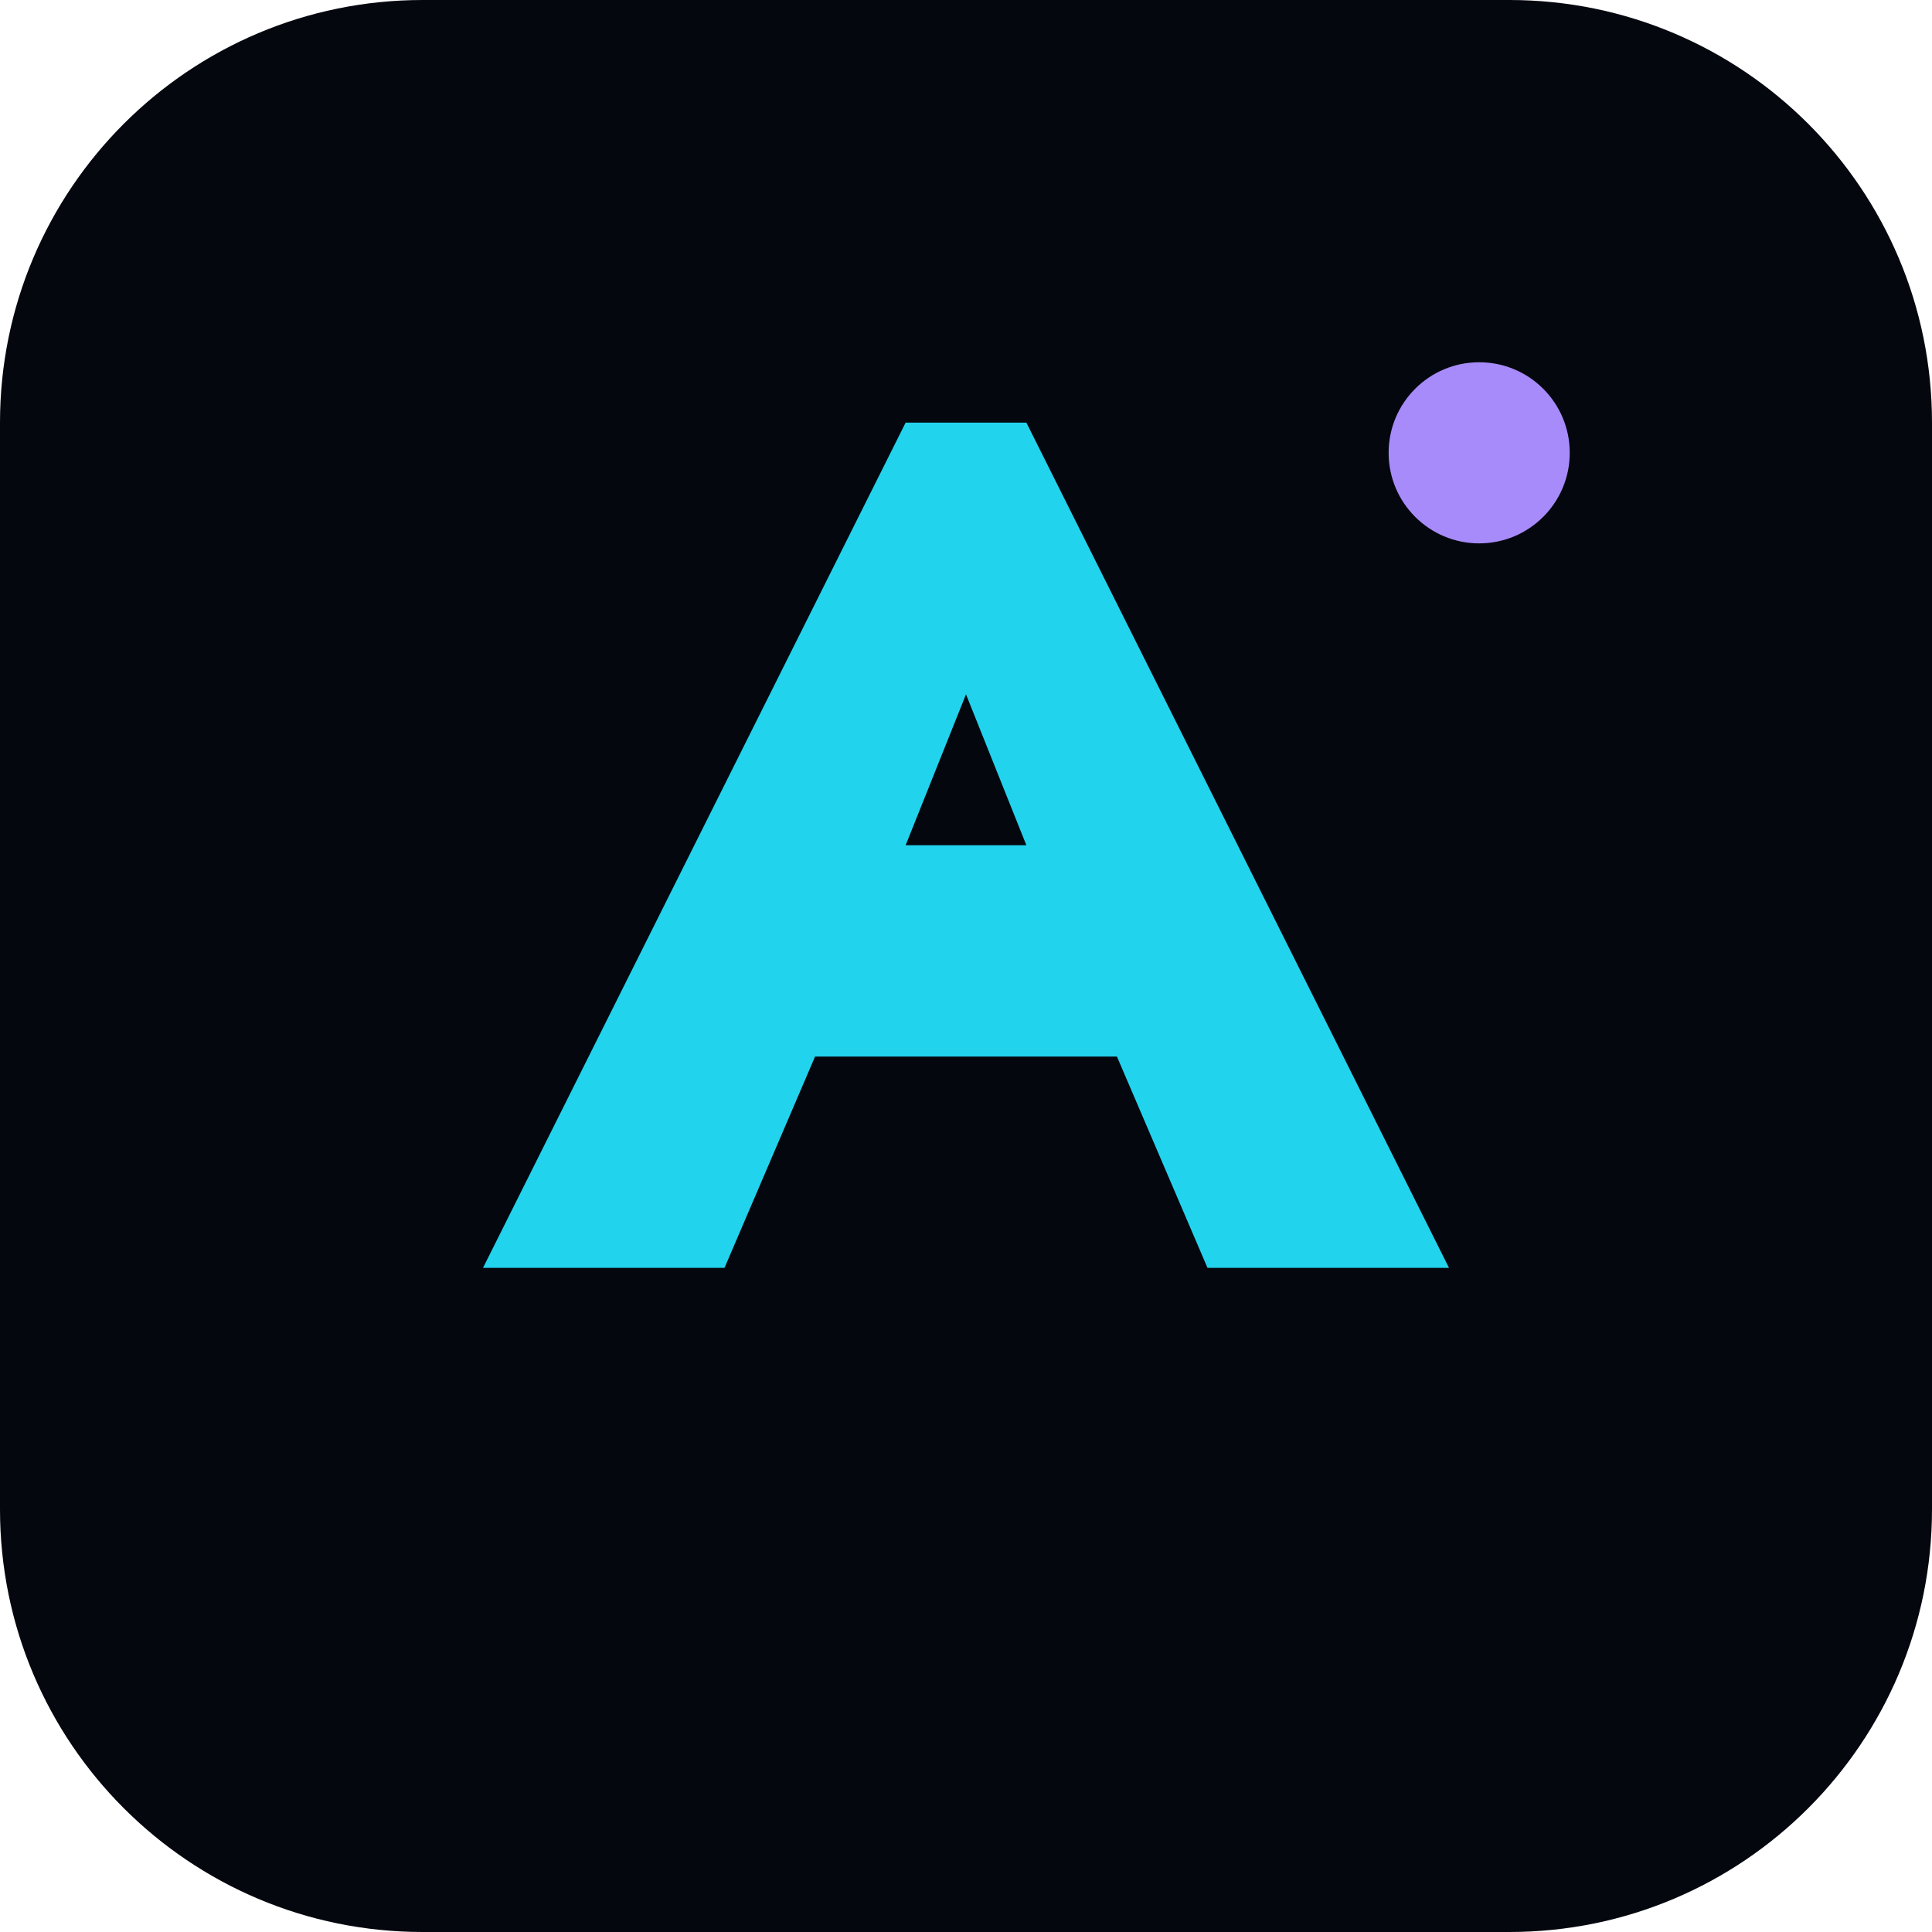
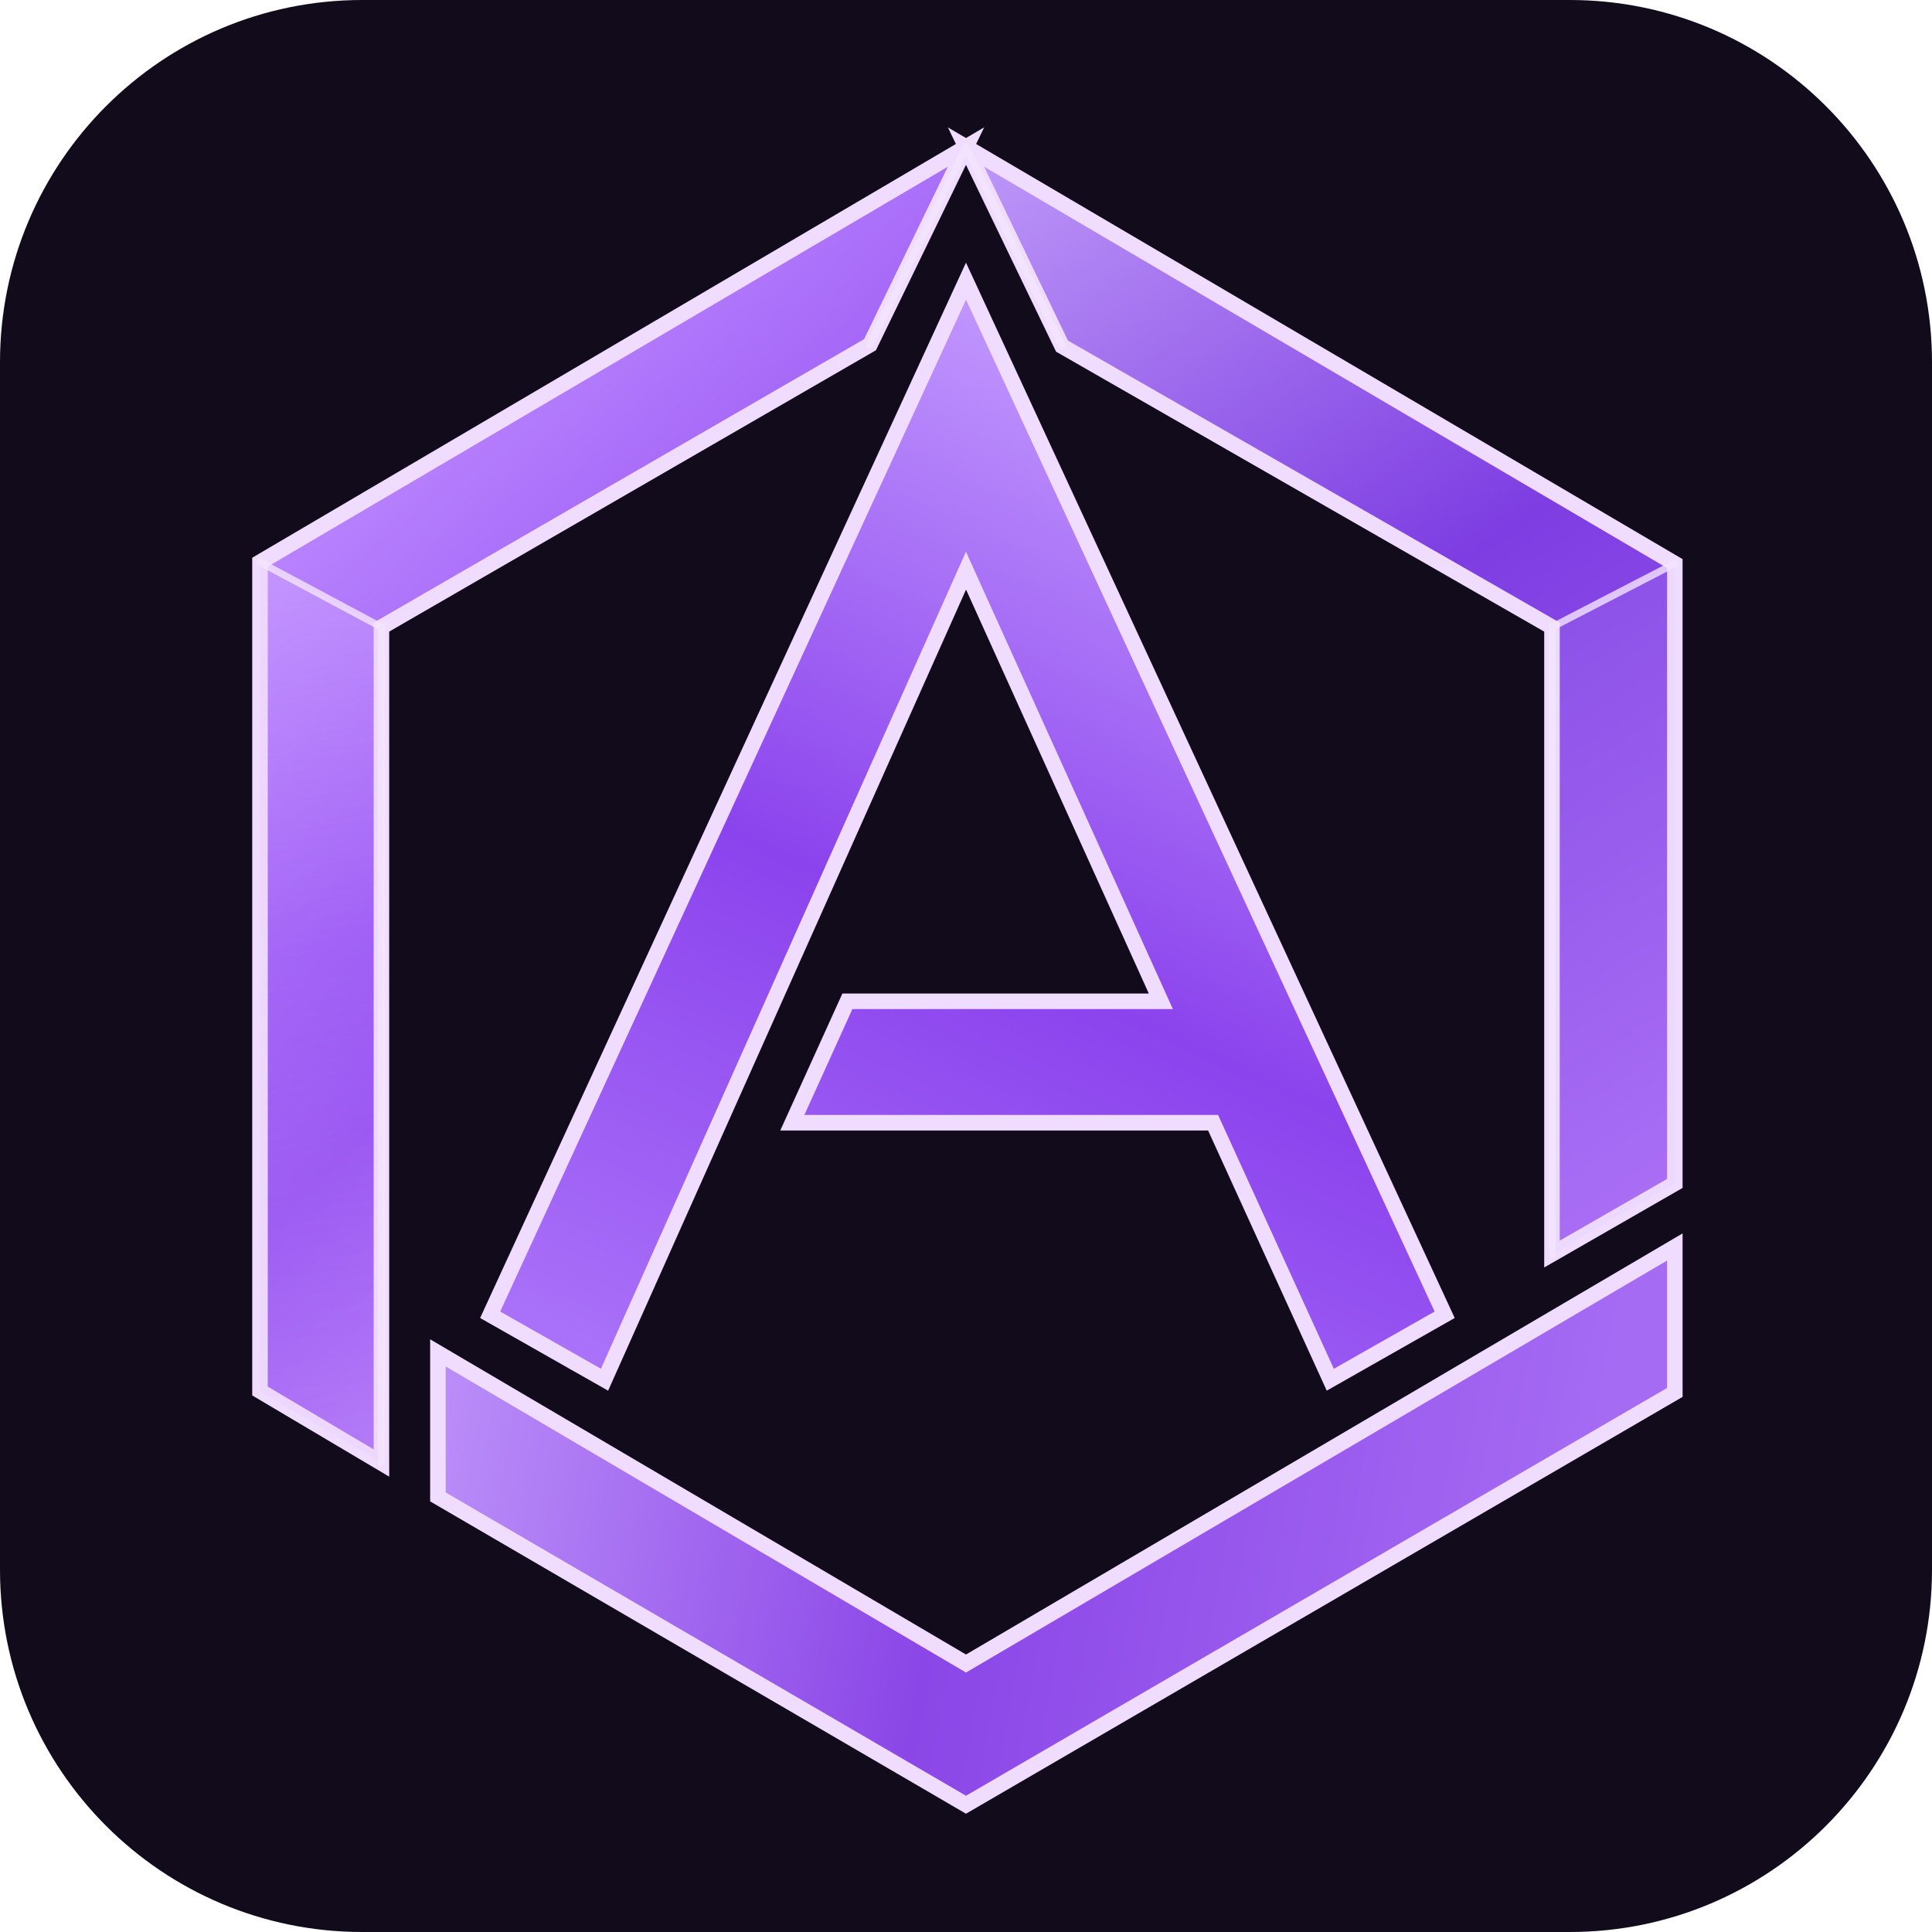
- <svg xmlns="http://www.w3.org/2000/svg" viewBox="0 0 64 64">
-   <rect width="64" height="64" rx="14" fill="#05070f" />
-   <path d="M16 42 30 14h4l14 28h-8l-3-7H27l-3 7h-8Zm14-14h4l-2-5-2 5Z" fill="#22d3ee" />
-   <circle cx="49" cy="15" r="3" fill="#a78bfa" />
+ <svg xmlns="http://www.w3.org/2000/svg" viewBox="0 0 64 64" role="img" aria-labelledby="ial-icon-title">
+   <rect width="64" height="64" rx="12" fill="#110b1c" />
+   <svg x="4" y="3" width="56" height="58" viewBox="240 180 1120 1240" fill="none">
+     <defs>
+       <linearGradient id="ial-left" x1="300" y1="490" x2="815" y2="1060" gradientUnits="userSpaceOnUse">
+         <stop stop-color="#ba86ff" />
+         <stop offset=".48" stop-color="#914af0" />
+         <stop offset="1" stop-color="#b87cfa" />
+       </linearGradient>
+       <linearGradient id="ial-right" x1="805" y1="230" x2="1320" y2="1020" gradientUnits="userSpaceOnUse">
+         <stop stop-color="#bd97f8" />
+         <stop offset=".45" stop-color="#7d3de2" />
+         <stop offset="1" stop-color="#a96af6" />
+       </linearGradient>
+       <linearGradient id="ial-a" x1="490" y1="1090" x2="850" y2="315" gradientUnits="userSpaceOnUse">
+         <stop stop-color="#ac75fa" />
+         <stop offset=".48" stop-color="#8b43ed" />
+         <stop offset="1" stop-color="#c49cff" />
+       </linearGradient>
+       <linearGradient id="ial-base" x1="440" y1="1090" x2="1230" y2="1235" gradientUnits="userSpaceOnUse">
+         <stop stop-color="#b98cf8" />
+         <stop offset=".45" stop-color="#8b46e7" />
+         <stop offset="1" stop-color="#a56bf3" />
+       </linearGradient>
+       <linearGradient id="ial-edge" x1="298" y1="510" x2="393" y2="1130" gradientUnits="userSpaceOnUse">
+         <stop stop-color="#e5caff" stop-opacity=".28" />
+         <stop offset=".45" stop-color="#d4aaff" stop-opacity=".08" />
+         <stop offset="1" stop-color="#e6caff" stop-opacity=".25" />
+       </linearGradient>
+     </defs>
+     <g stroke="#f0dcff" stroke-width="11" stroke-linejoin="miter">
+       <path fill="url(#ial-left)" d="M800 220 300 514V1101L386 1152V560L732 360Z" />
+       <path fill="url(#ial-right)" d="m800 220 502 295v439l-87 50V560L868 361Z" />
+       <path fill="url(#ial-a)" d="m800 315 339 732-81 46-83-182H677l39-86h222L800 520l-256 573-81-46Z" />
+       <path fill="url(#ial-base)" d="m426 1074 374 220 502-295v103L800 1394l-374-218Z" />
+     </g>
+     <path fill="url(#ial-edge)" d="m300 514 86 46v592l-86-51Z" />
+     <path fill="#d6b7ff" fill-opacity=".12" d="m1302 515-87 45v444l87-50Z" />
+     <g stroke="#f5e5ff" stroke-width="5" stroke-linecap="round" stroke-linejoin="miter" opacity=".8">
+       <path d="m300 514 86 46v592M1302 515l-87 45v444M800 220l-68 140M800 220l68 141" />
+     </g>
+   </svg>
</svg>
